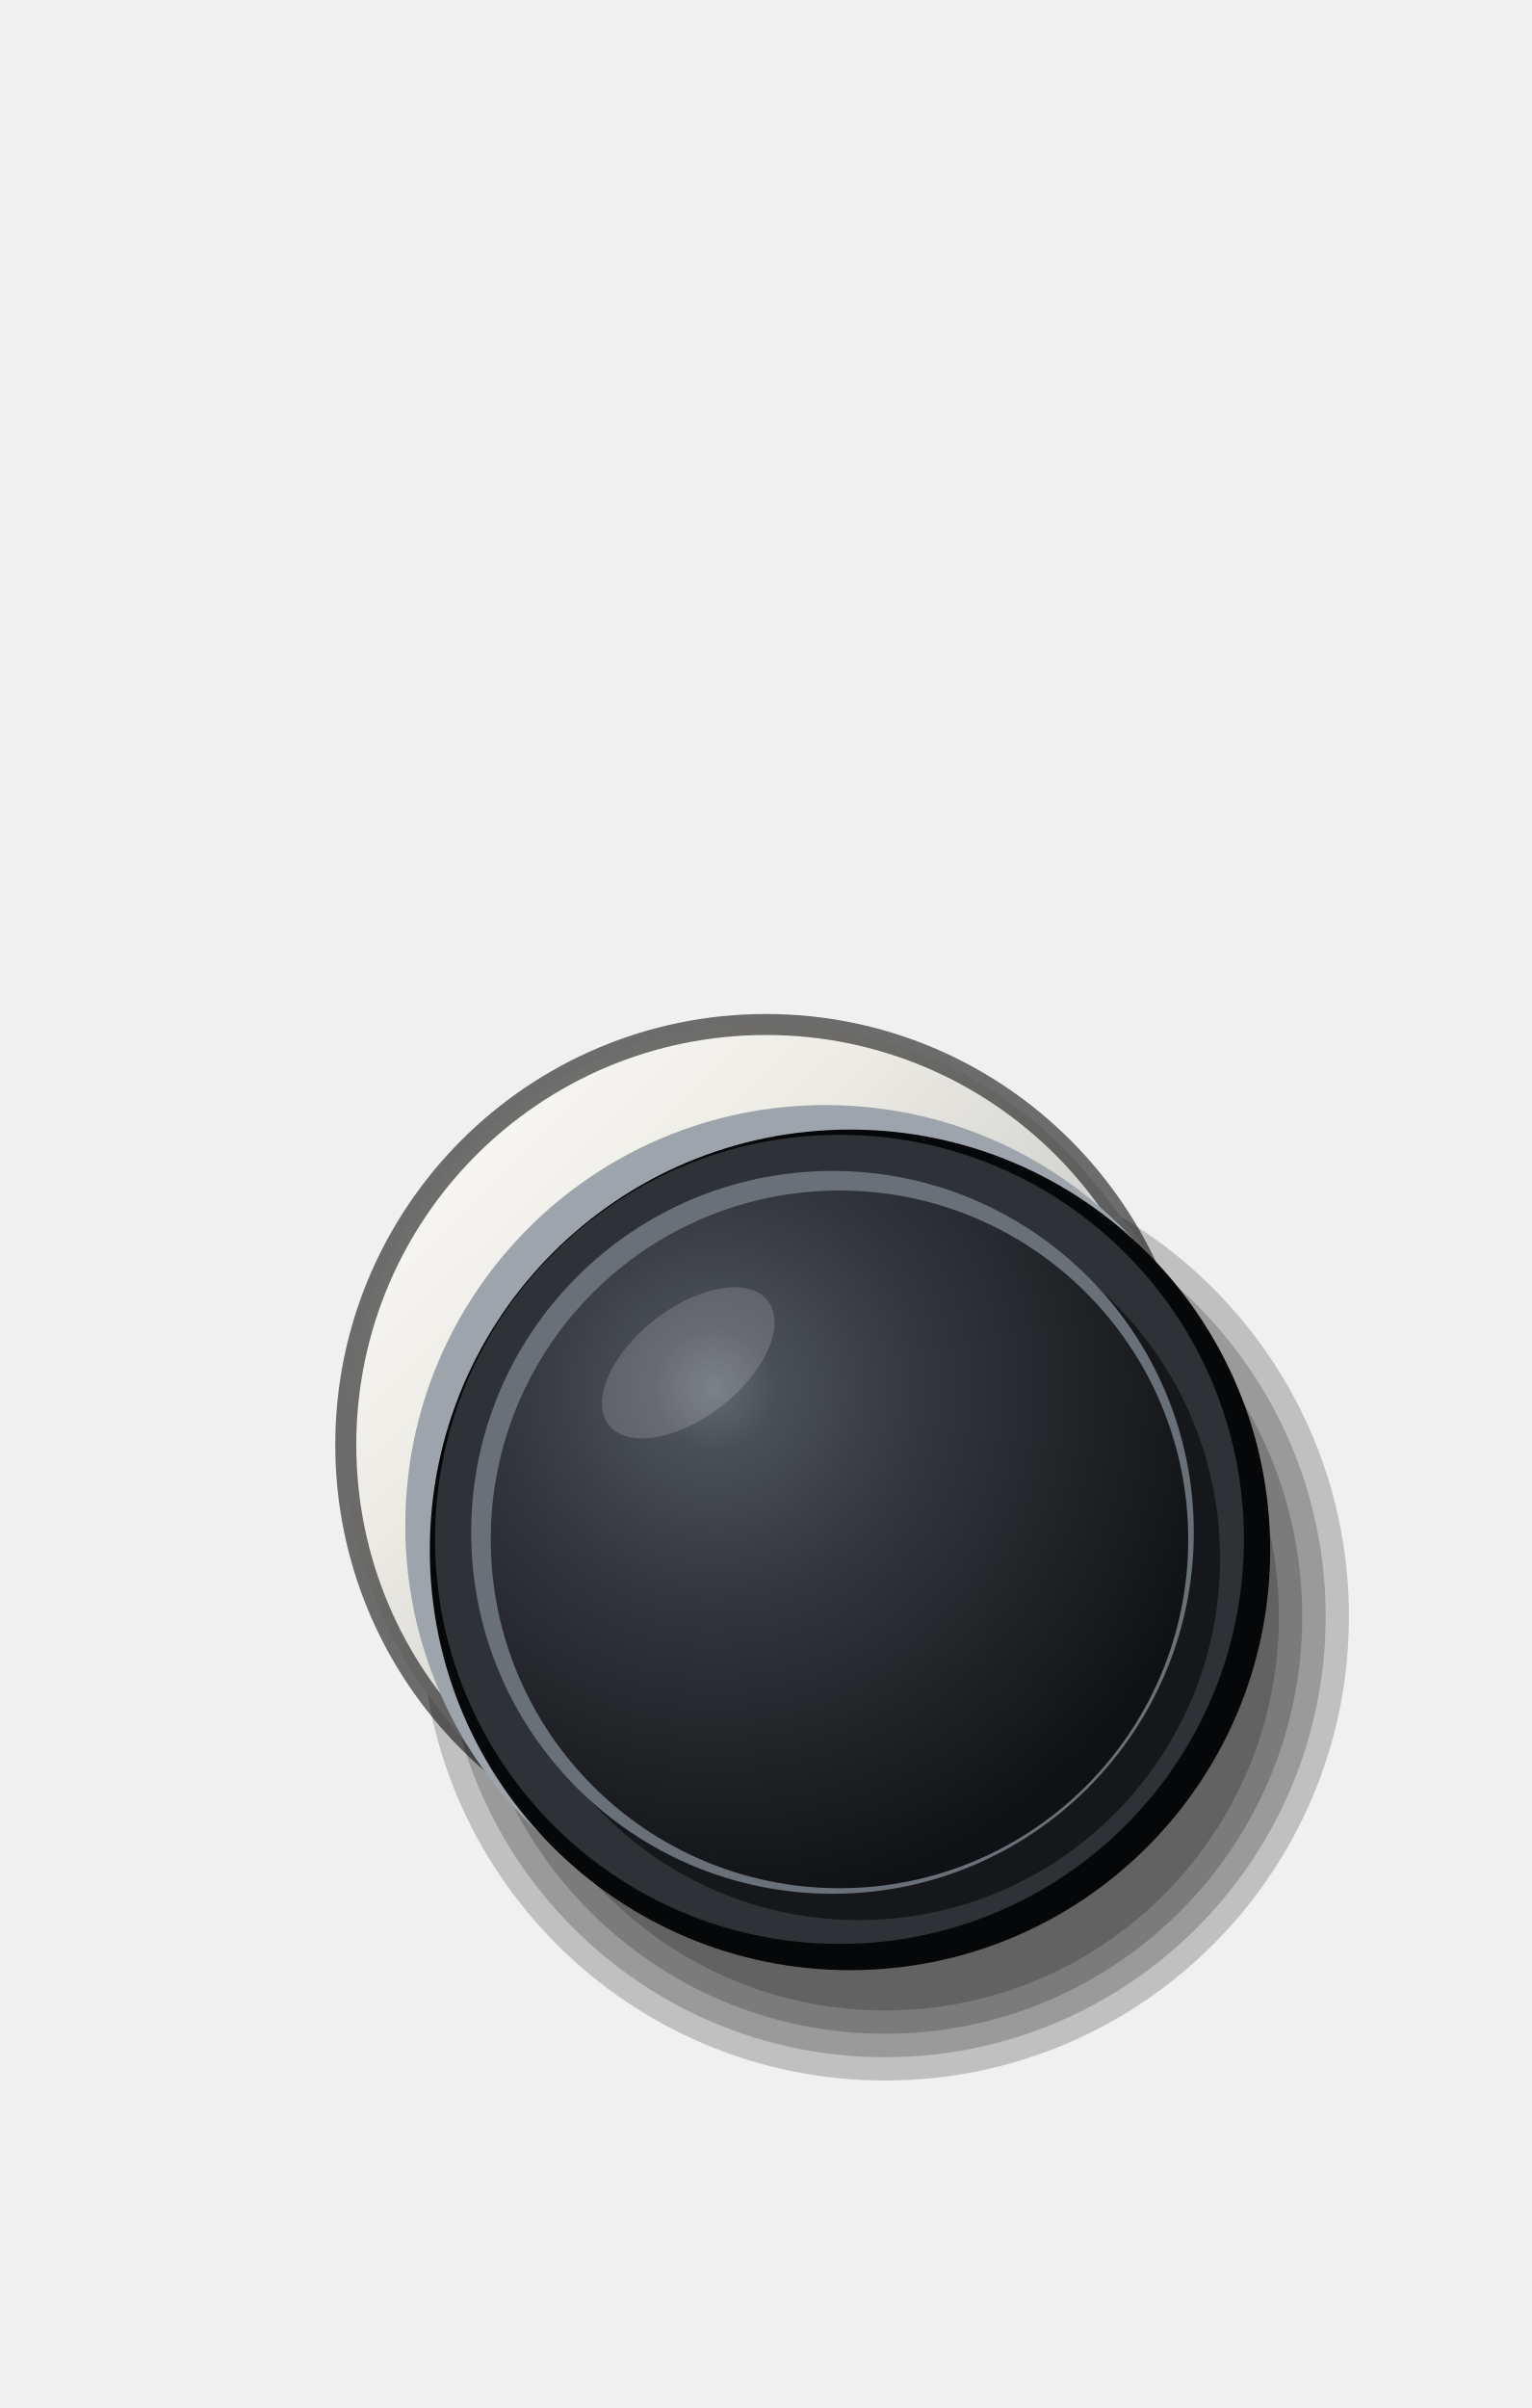
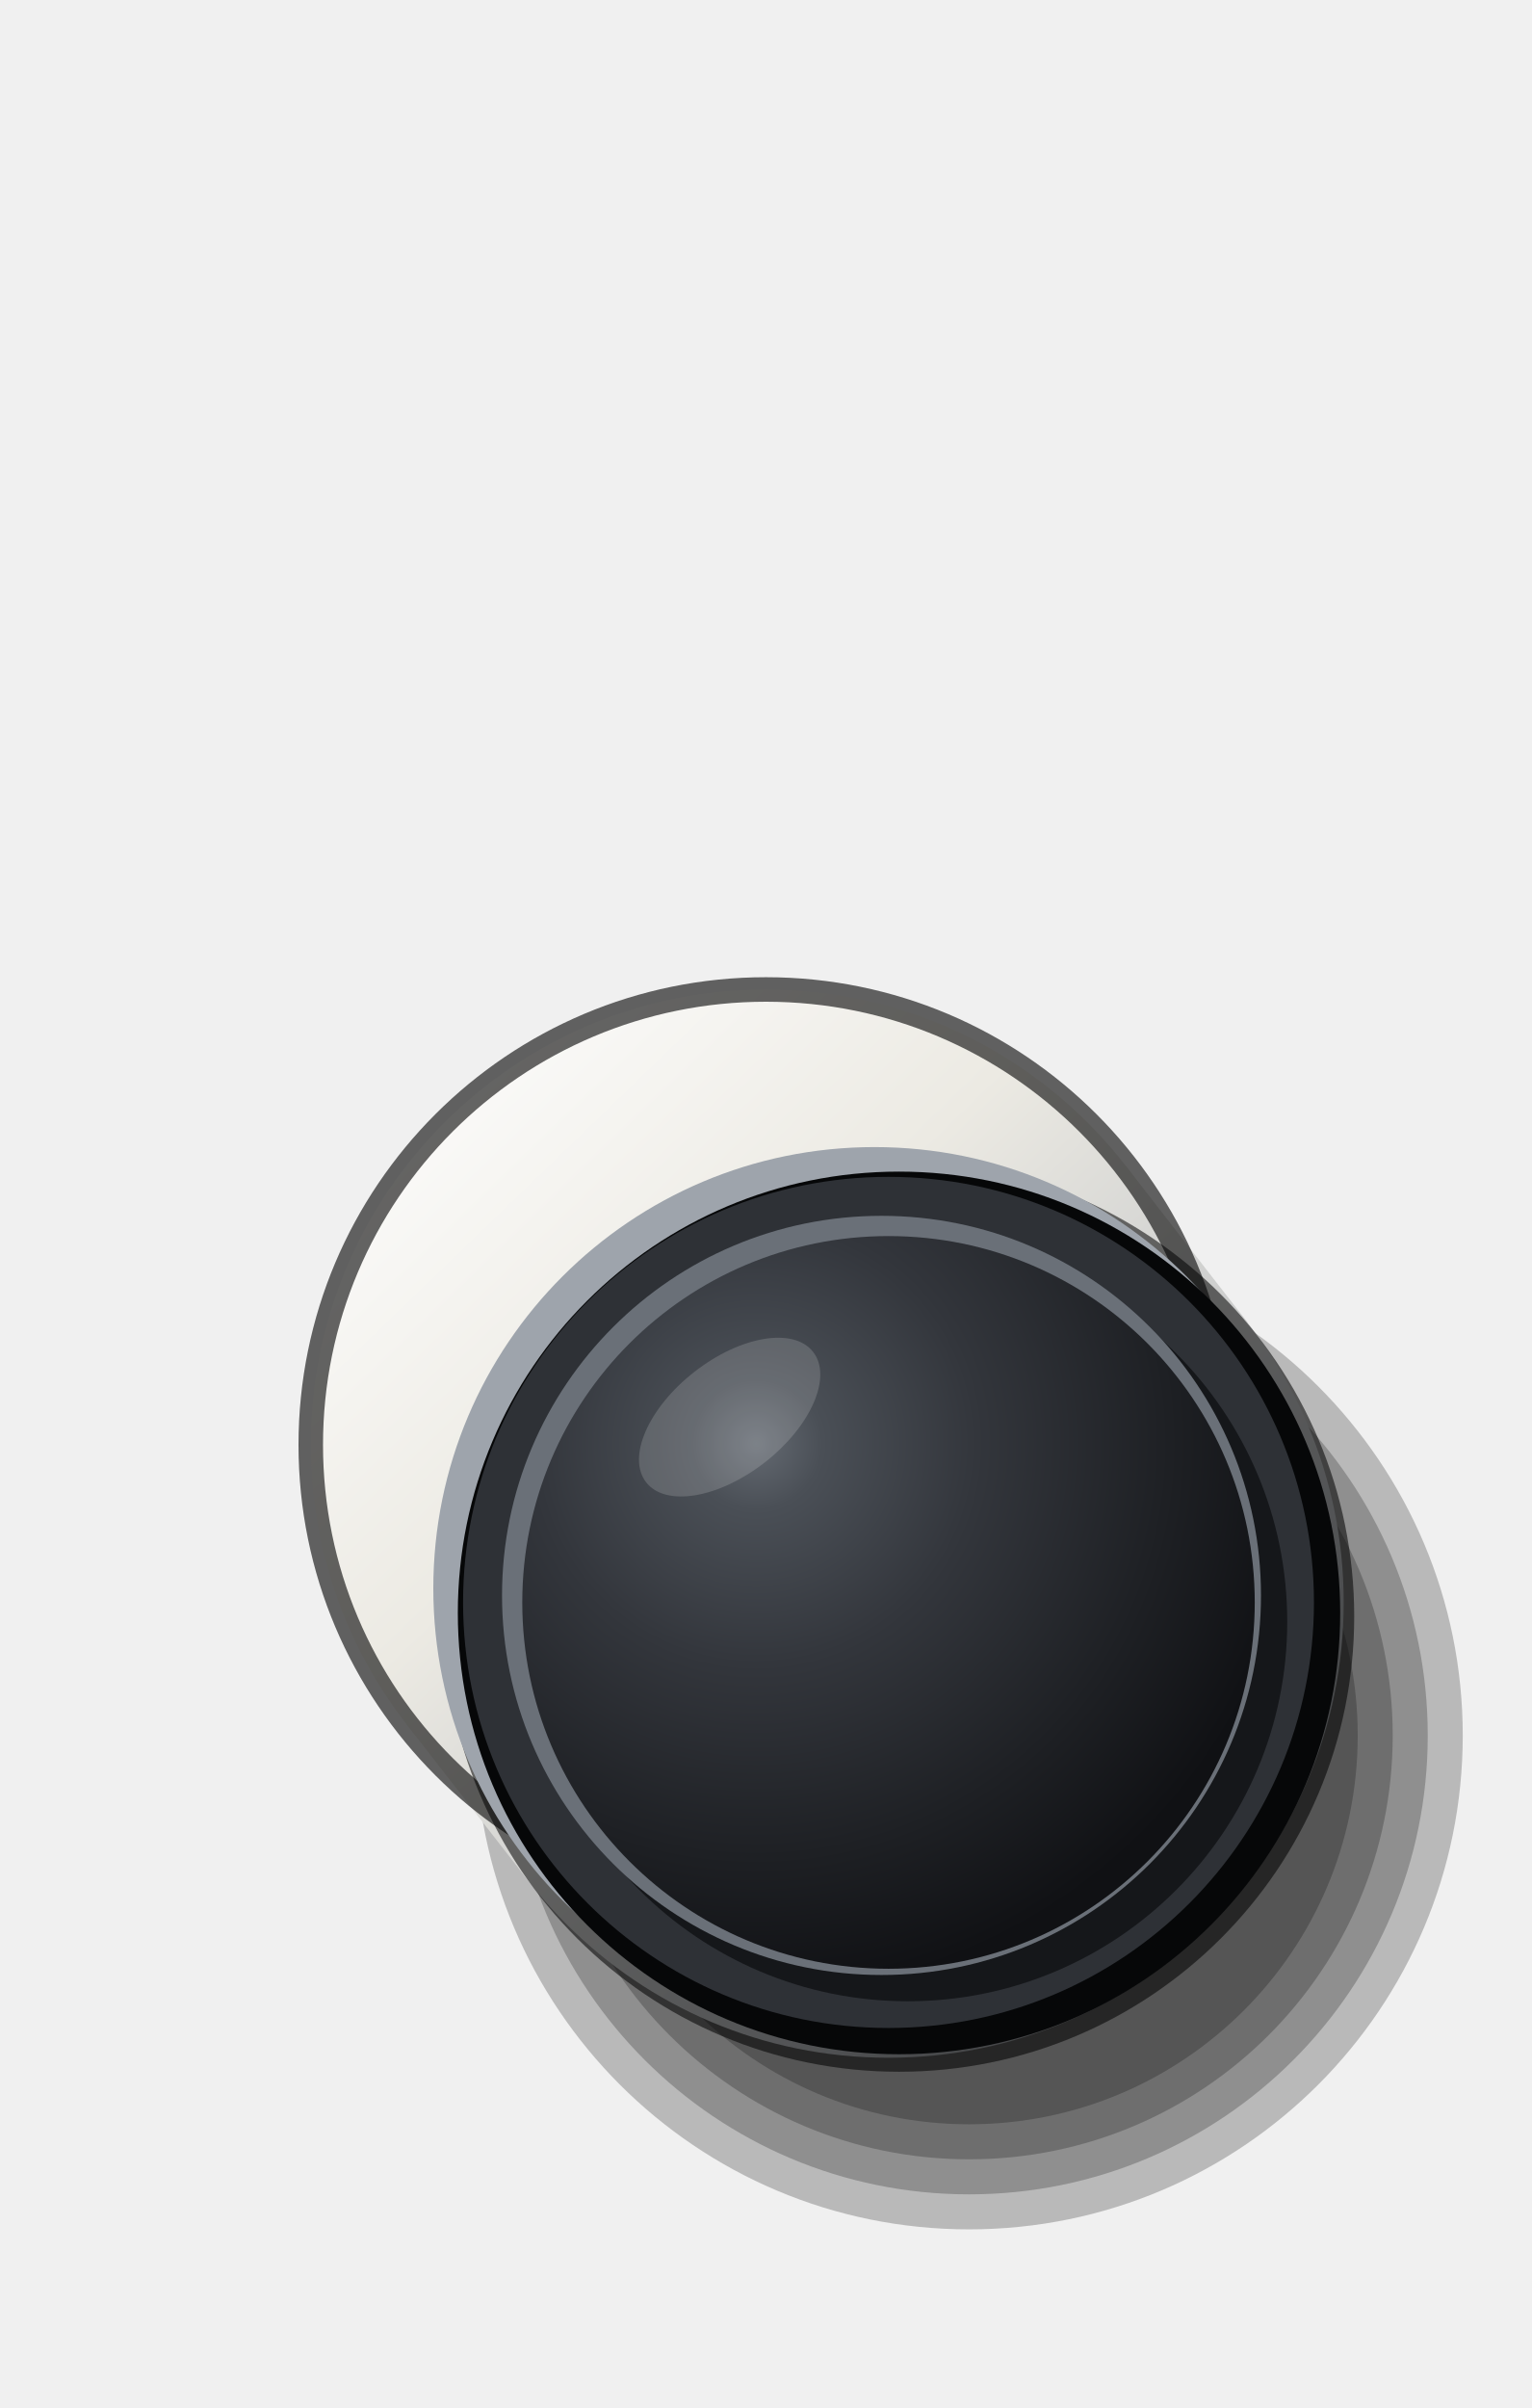
<svg xmlns="http://www.w3.org/2000/svg" viewBox="0 0 140 220" width="140" height="220">
  <defs>
-     <linearGradient id="a" gradientUnits="userSpaceOnUse" x1="31.6" y1="93.6" x2="115.12" y2="179.04">
+     <linearGradient id="a" gradientUnits="userSpaceOnUse" x1="31.6" y1="93.6" x2="119.6" y2="184.8">
      <stop offset="0" stop-color="#FFFFFF" />
-       <stop offset="0.3" stop-color="#ECEAE3" />
-       <stop offset="0.7" stop-color="#B7BABE" />
+       <stop offset="0.35" stop-color="#ECEAE3" />
+       <stop offset="0.75" stop-color="#B7BABE" />
      <stop offset="1" stop-color="#6F7378" />
    </linearGradient>
-     <radialGradient id="b" gradientUnits="userSpaceOnUse" cx="65.2" cy="126.82" r="48">
+     <radialGradient id="b" gradientUnits="userSpaceOnUse" cx="69.1" cy="131.88" r="50.4">
      <stop offset="0" stop-color="#646A72" />
      <stop offset="0.12" stop-color="#4A4F56" />
      <stop offset="0.4" stop-color="#33363C" />
      <stop offset="0.75" stop-color="#1E2024" />
      <stop offset="1" stop-color="#101114" />
    </radialGradient>
  </defs>
-   <circle cx="80.88" cy="147.68" r="42.4" fill="#000" fill-opacity="0.2" />
-   <circle cx="80.88" cy="147.68" r="40.27" fill="#000" fill-opacity="0.2" />
-   <circle cx="80.88" cy="147.68" r="38.13" fill="#000" fill-opacity="0.2" />
-   <circle cx="80.88" cy="147.68" r="36" fill="#000" fill-opacity="0.2" />
-   <circle cx="70" cy="132" r="38.4" fill="url(#a)" />
-   <path d="M39.69 155.58L46.41 164.22L107.03 117.06L100.31 108.42Z" fill="url(#a)" />
-   <circle cx="70" cy="132" r="38.4" fill="none" stroke="#000" stroke-opacity="0.55" stroke-width="1.92" />
-   <circle cx="75.44" cy="139.36" r="38.4" fill="#9EA4AC" />
-   <circle cx="77.68" cy="141.6" r="38.4" fill="#060708" />
-   <circle cx="76.72" cy="140.64" r="36.96" fill="#2E3136" />
-   <circle cx="78.48" cy="142.4" r="33.02" fill="#15171A" />
-   <circle cx="76.08" cy="140" r="33.02" fill="#6A7078" />
-   <circle cx="76.72" cy="140.64" r="31.87" fill="url(#b)" />
-   <ellipse cx="62.9" cy="124.51" rx="9.22" ry="4.99" fill="#FFFFFF" fill-opacity="0.16" transform="rotate(-38 62.9 124.51)" />
+   <circle cx="88.56" cy="158.56" r="45.12" fill="#000" fill-opacity="0.23" />
+   <circle cx="88.56" cy="158.56" r="41.92" fill="#000" fill-opacity="0.23" />
+   <circle cx="88.56" cy="158.56" r="38.72" fill="#000" fill-opacity="0.23" />
+   <circle cx="88.56" cy="158.56" r="35.52" fill="#000" fill-opacity="0.23" />
+   <circle cx="70" cy="132" r="41.6" fill="url(#a)" />
+   <path d="M37.16 157.54L48.36 171.94L114.04 120.86L102.84 106.46Z" fill="url(#a)" />
+   <circle cx="81.2" cy="146.4" r="41.6" fill="url(#a)" />
+   <circle cx="70" cy="132" r="41.6" fill="none" stroke="#000" stroke-opacity="0.6" stroke-width="2.24" />
+   <circle cx="82.16" cy="147.68" r="41.6" fill="#000" fill-opacity="0.55" />
+   <circle cx="79.92" cy="145.12" r="40.32" fill="#9EA4AC" />
+   <circle cx="82.16" cy="147.36" r="40.32" fill="#060708" />
+   <circle cx="81.2" cy="146.4" r="38.88" fill="#2E3136" />
+   <circle cx="82.96" cy="148.16" r="34.68" fill="#15171A" />
+   <circle cx="80.56" cy="145.76" r="34.68" fill="#6A7078" />
+   <circle cx="81.2" cy="146.4" r="33.47" fill="url(#b)" />
+   <ellipse cx="66.68" cy="129.47" rx="9.68" ry="5.24" fill="#FFFFFF" fill-opacity="0.16" transform="rotate(-38 66.68 129.47)" />
</svg>
